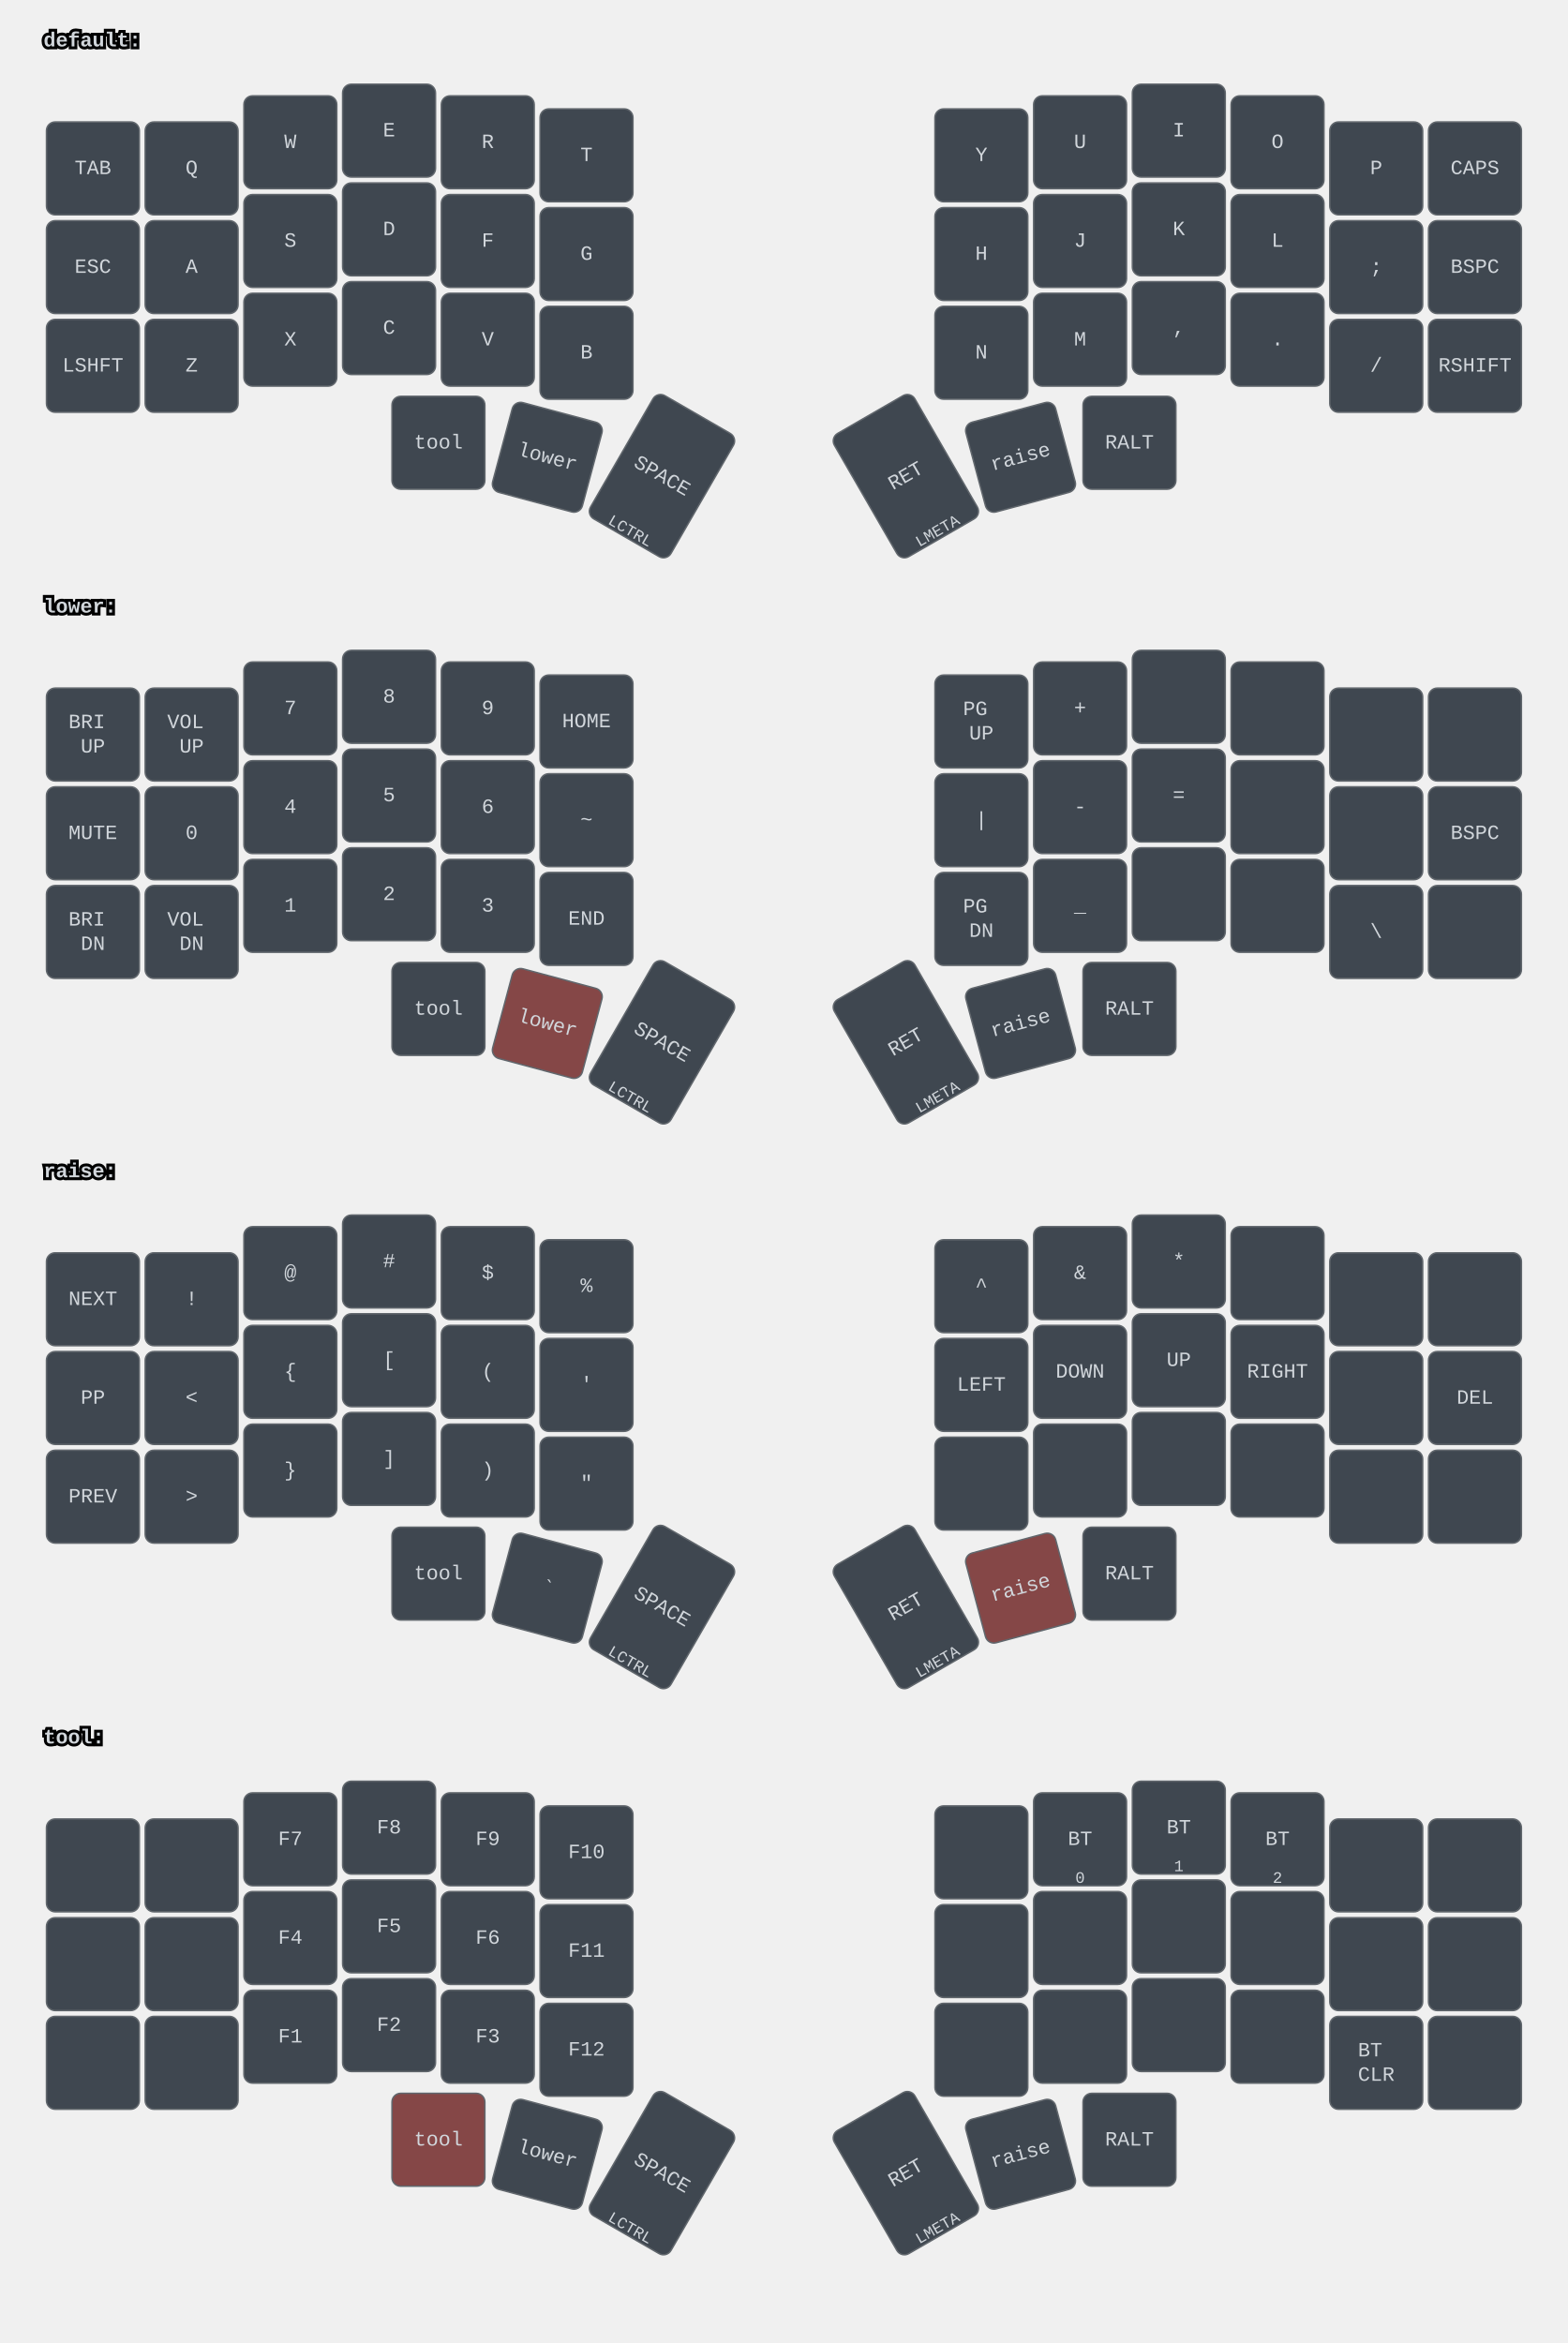
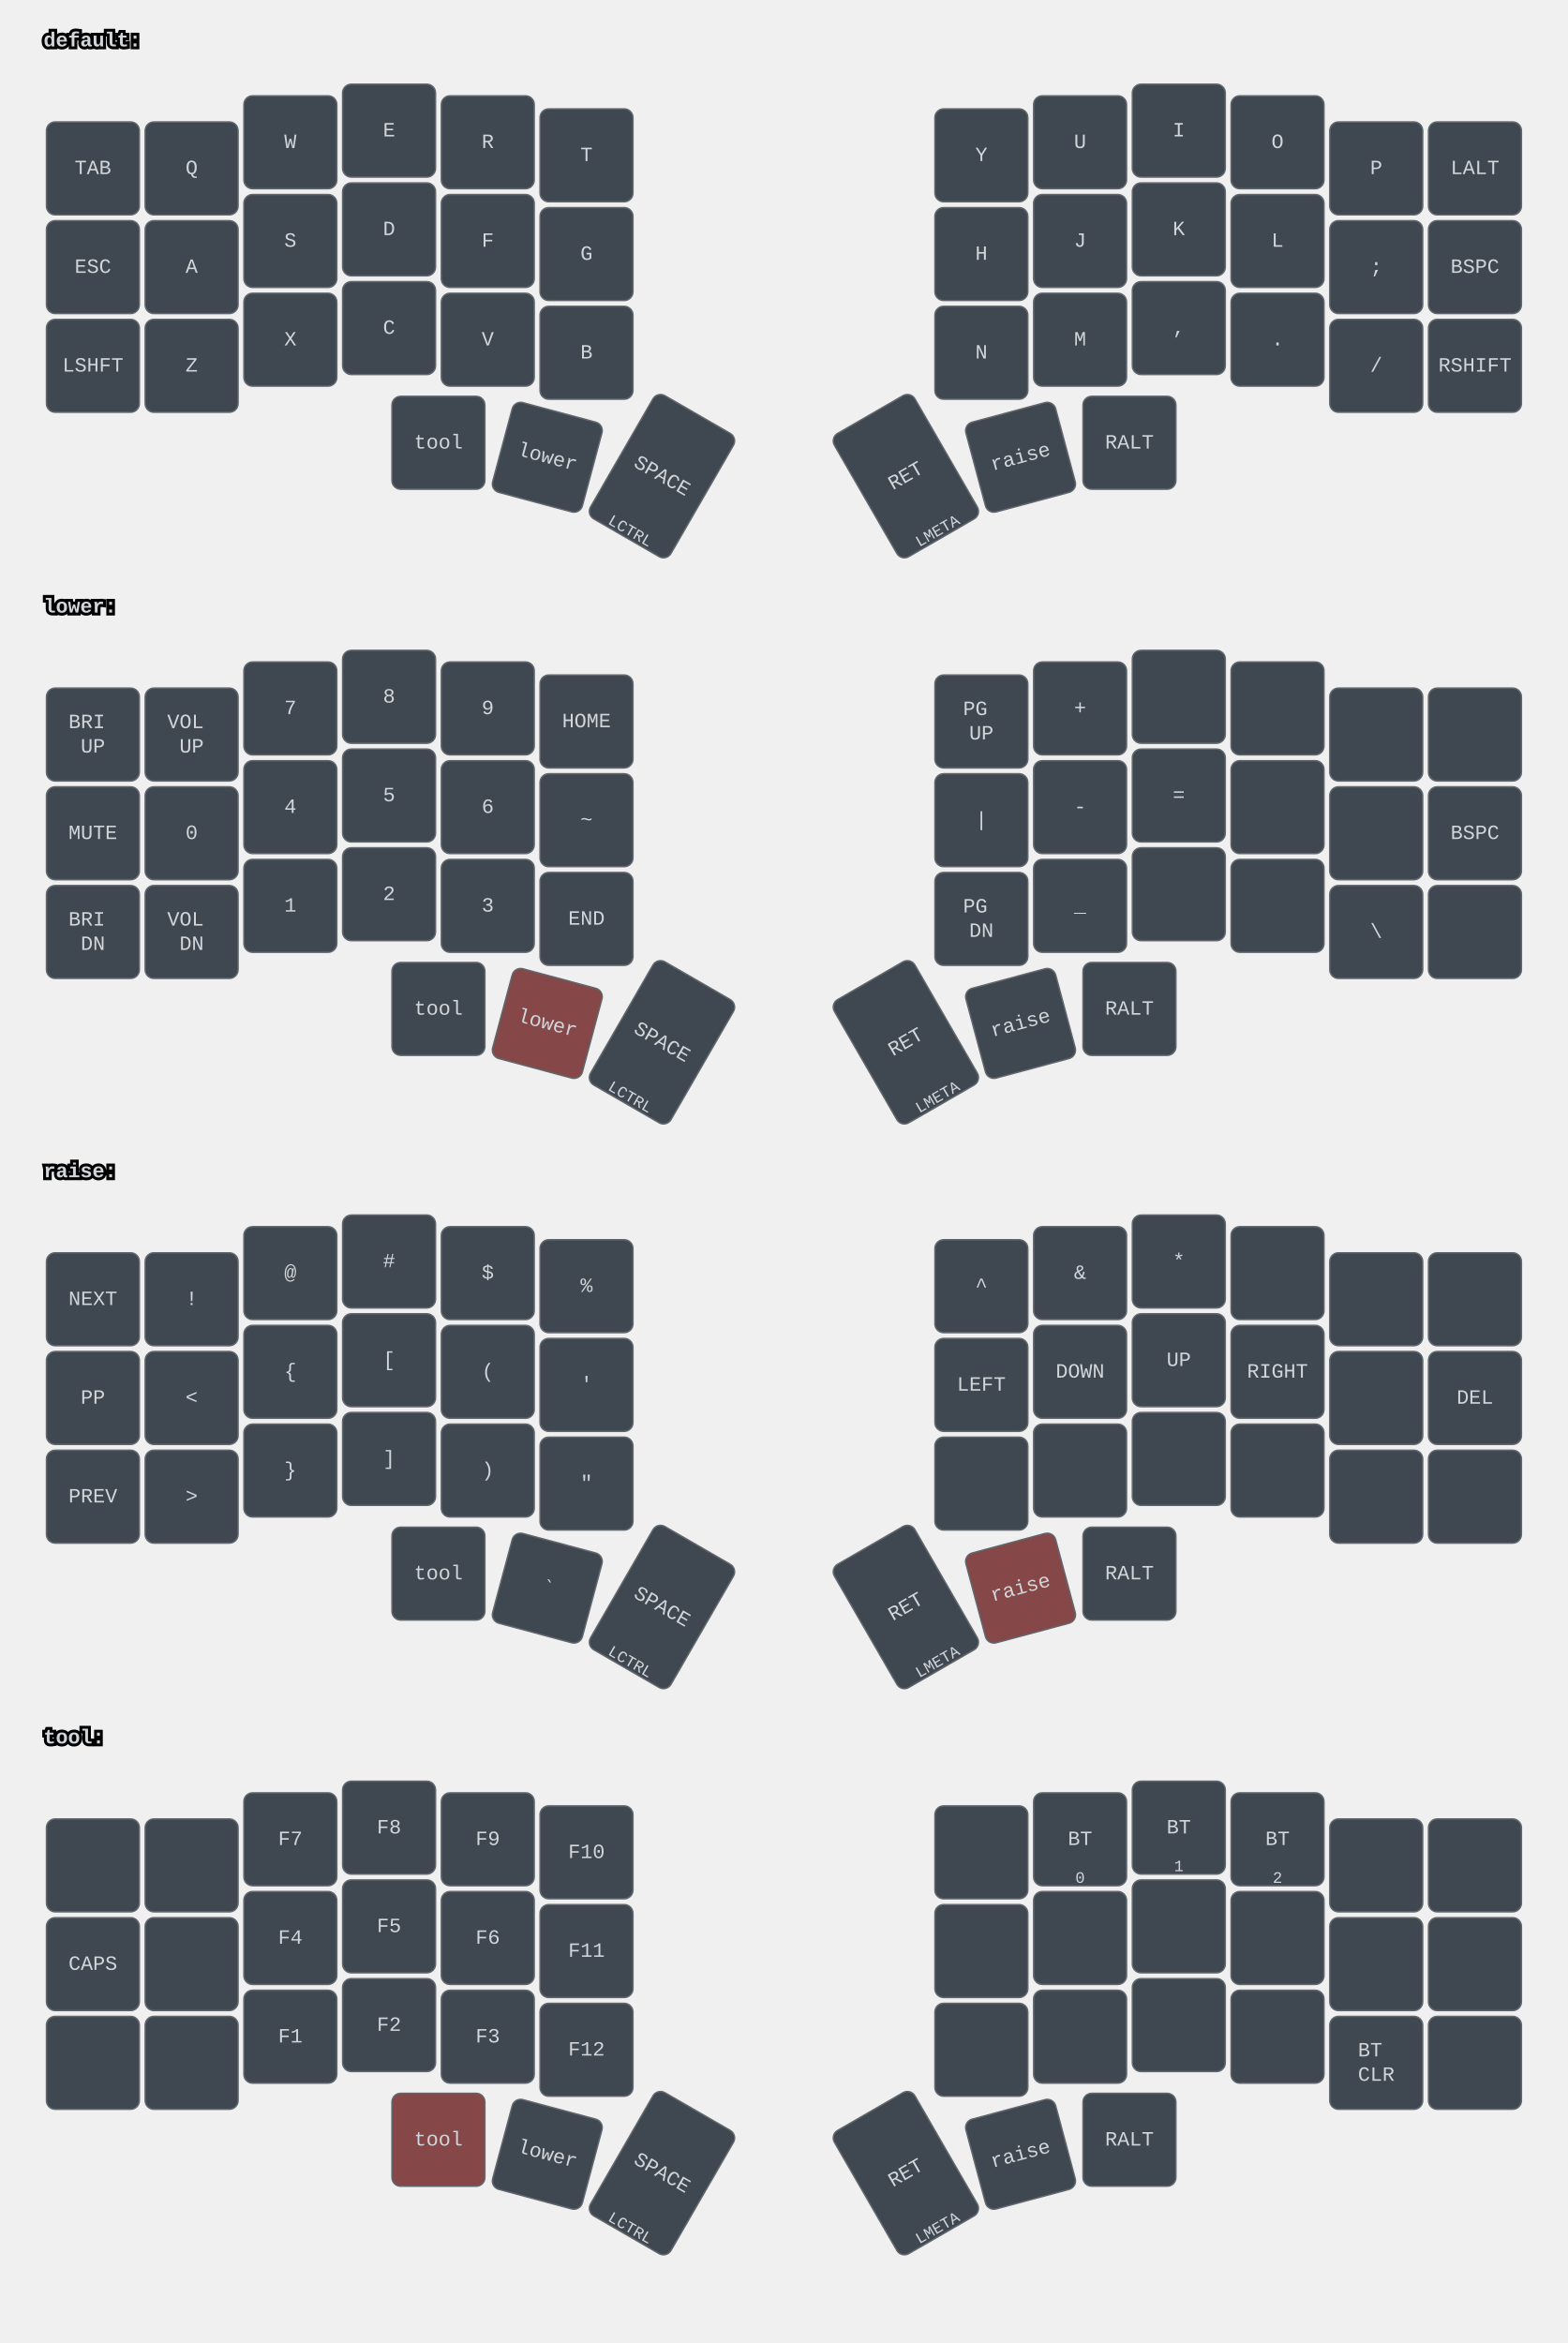
<svg xmlns="http://www.w3.org/2000/svg" width="1080" height="1614" viewBox="0 0 1080 1614" class="keymap">
  <style>/* inherit to force styles through use tags */
svg path {
    fill: inherit;
}

/* font and background color specifications */
svg.keymap {
    font-family: SFMono-Regular,Consolas,Liberation Mono,Menlo,monospace;
    font-size: 14px;
    font-kerning: normal;
    text-rendering: optimizeLegibility;
    fill: #24292e;
}

/* default key styling */
rect.key {
    fill: #f6f8fa;
}

rect.key, rect.combo {
    stroke: #c9cccf;
    stroke-width: 1;
}

/* default key side styling, only used is draw_key_sides is set */
rect.side {
    filter: brightness(90%);
}

/* color accent for combo boxes */
rect.combo, rect.combo-separate {
    fill: #cdf;
}

/* color accent for held keys */
rect.held, rect.combo.held {
    fill: #fdd;
}

/* color accent for ghost (optional) keys */
rect.ghost, rect.combo.ghost {
    stroke-dasharray: 4, 4;
    stroke-width: 2;
}

text {
    text-anchor: middle;
    dominant-baseline: middle;
}

/* styling for layer labels */
text.label {
    font-weight: bold;
    text-anchor: start;
    stroke: white;
    stroke-width: 4;
    paint-order: stroke;
}

/* styling for optional footer */
text.footer {
    text-anchor: end;
    dominant-baseline: auto;
    stroke: white;
    stroke-width: 4;
    paint-order: stroke;
}

/* styling for combo tap, and key hold/shifted label text */
text.combo, text.hold, text.shifted {
    font-size: 11px;
}

text.hold {
    text-anchor: middle;
    dominant-baseline: auto;
}

text.shifted {
    text-anchor: middle;
    dominant-baseline: hanging;
}

/* styling for hold/shifted label text in combo box */
text.combo.hold, text.combo.shifted {
    font-size: 8px;
}

/* lighter symbol for transparent keys */
text.trans {
    fill: #7b7e81;
}

/* styling for combo dendrons */
path.combo {
    stroke-width: 1;
    stroke: gray;
    fill: none;
}

/* Start Tabler Icons Cleanup */
/* cannot use height/width with glyphs */
.icon-tabler &gt; path {
    fill: inherit;
    stroke: inherit;
    stroke-width: 2;
}
/* hide tabler's default box */
.icon-tabler &gt; path[stroke="none"][fill="none"] {
    visibility: hidden;
}
/* End Tabler Icons Cleanup */

svg.keymap { fill: #d1d6db; }
rect.key { fill: #3f4750; }
rect.key, rect.combo { stroke: #60666c; }
rect.combo, rect.combo-separate { fill: #1f3d7a; }
rect.held, rect.combo.held { fill: #854747; }
text.label, text.footer { stroke: black; }
text.trans { fill: #7e8184; }
path.combo { stroke: #7f7f7f; }
</style>
  <g transform="translate(30, 0)" class="layer-default">
    <text x="0" y="28" class="label">default:</text>
    <g transform="translate(0, 56)">
      <g transform="translate(34, 60)" class="key keypos-0">
        <rect rx="6" ry="6" x="-32" y="-32" width="64" height="64" class="key" />
        <text x="0" y="0" class="key tap">TAB</text>
      </g>
      <g transform="translate(102, 60)" class="key keypos-1">
        <rect rx="6" ry="6" x="-32" y="-32" width="64" height="64" class="key" />
        <text x="0" y="0" class="key tap">Q</text>
      </g>
      <g transform="translate(170, 42)" class="key keypos-2">
        <rect rx="6" ry="6" x="-32" y="-32" width="64" height="64" class="key" />
        <text x="0" y="0" class="key tap">W</text>
      </g>
      <g transform="translate(238, 34)" class="key keypos-3">
        <rect rx="6" ry="6" x="-32" y="-32" width="64" height="64" class="key" />
        <text x="0" y="0" class="key tap">E</text>
      </g>
      <g transform="translate(306, 42)" class="key keypos-4">
        <rect rx="6" ry="6" x="-32" y="-32" width="64" height="64" class="key" />
        <text x="0" y="0" class="key tap">R</text>
      </g>
      <g transform="translate(374, 51)" class="key keypos-5">
        <rect rx="6" ry="6" x="-32" y="-32" width="64" height="64" class="key" />
        <text x="0" y="0" class="key tap">T</text>
      </g>
      <g transform="translate(646, 51)" class="key keypos-6">
        <rect rx="6" ry="6" x="-32" y="-32" width="64" height="64" class="key" />
        <text x="0" y="0" class="key tap">Y</text>
      </g>
      <g transform="translate(714, 42)" class="key keypos-7">
        <rect rx="6" ry="6" x="-32" y="-32" width="64" height="64" class="key" />
        <text x="0" y="0" class="key tap">U</text>
      </g>
      <g transform="translate(782, 34)" class="key keypos-8">
        <rect rx="6" ry="6" x="-32" y="-32" width="64" height="64" class="key" />
        <text x="0" y="0" class="key tap">I</text>
      </g>
      <g transform="translate(850, 42)" class="key keypos-9">
        <rect rx="6" ry="6" x="-32" y="-32" width="64" height="64" class="key" />
        <text x="0" y="0" class="key tap">O</text>
      </g>
      <g transform="translate(918, 60)" class="key keypos-10">
        <rect rx="6" ry="6" x="-32" y="-32" width="64" height="64" class="key" />
        <text x="0" y="0" class="key tap">P</text>
      </g>
      <g transform="translate(986, 60)" class="key keypos-11">
        <rect rx="6" ry="6" x="-32" y="-32" width="64" height="64" class="key" />
-         <text x="0" y="0" class="key tap">CAPS</text>
+         <text x="0" y="0" class="key tap">LALT</text>
      </g>
      <g transform="translate(34, 128)" class="key keypos-12">
        <rect rx="6" ry="6" x="-32" y="-32" width="64" height="64" class="key" />
        <text x="0" y="0" class="key tap">ESC</text>
      </g>
      <g transform="translate(102, 128)" class="key keypos-13">
        <rect rx="6" ry="6" x="-32" y="-32" width="64" height="64" class="key" />
        <text x="0" y="0" class="key tap">A</text>
      </g>
      <g transform="translate(170, 110)" class="key keypos-14">
        <rect rx="6" ry="6" x="-32" y="-32" width="64" height="64" class="key" />
        <text x="0" y="0" class="key tap">S</text>
      </g>
      <g transform="translate(238, 102)" class="key keypos-15">
        <rect rx="6" ry="6" x="-32" y="-32" width="64" height="64" class="key" />
        <text x="0" y="0" class="key tap">D</text>
      </g>
      <g transform="translate(306, 110)" class="key keypos-16">
        <rect rx="6" ry="6" x="-32" y="-32" width="64" height="64" class="key" />
        <text x="0" y="0" class="key tap">F</text>
      </g>
      <g transform="translate(374, 119)" class="key keypos-17">
        <rect rx="6" ry="6" x="-32" y="-32" width="64" height="64" class="key" />
        <text x="0" y="0" class="key tap">G</text>
      </g>
      <g transform="translate(646, 119)" class="key keypos-18">
        <rect rx="6" ry="6" x="-32" y="-32" width="64" height="64" class="key" />
        <text x="0" y="0" class="key tap">H</text>
      </g>
      <g transform="translate(714, 110)" class="key keypos-19">
        <rect rx="6" ry="6" x="-32" y="-32" width="64" height="64" class="key" />
        <text x="0" y="0" class="key tap">J</text>
      </g>
      <g transform="translate(782, 102)" class="key keypos-20">
        <rect rx="6" ry="6" x="-32" y="-32" width="64" height="64" class="key" />
        <text x="0" y="0" class="key tap">K</text>
      </g>
      <g transform="translate(850, 110)" class="key keypos-21">
        <rect rx="6" ry="6" x="-32" y="-32" width="64" height="64" class="key" />
        <text x="0" y="0" class="key tap">L</text>
      </g>
      <g transform="translate(918, 128)" class="key keypos-22">
        <rect rx="6" ry="6" x="-32" y="-32" width="64" height="64" class="key" />
        <text x="0" y="0" class="key tap">;</text>
      </g>
      <g transform="translate(986, 128)" class="key keypos-23">
        <rect rx="6" ry="6" x="-32" y="-32" width="64" height="64" class="key" />
        <text x="0" y="0" class="key tap">BSPC</text>
      </g>
      <g transform="translate(34, 196)" class="key keypos-24">
        <rect rx="6" ry="6" x="-32" y="-32" width="64" height="64" class="key" />
        <text x="0" y="0" class="key tap">LSHFT</text>
      </g>
      <g transform="translate(102, 196)" class="key keypos-25">
        <rect rx="6" ry="6" x="-32" y="-32" width="64" height="64" class="key" />
        <text x="0" y="0" class="key tap">Z</text>
      </g>
      <g transform="translate(170, 178)" class="key keypos-26">
        <rect rx="6" ry="6" x="-32" y="-32" width="64" height="64" class="key" />
        <text x="0" y="0" class="key tap">X</text>
      </g>
      <g transform="translate(238, 170)" class="key keypos-27">
        <rect rx="6" ry="6" x="-32" y="-32" width="64" height="64" class="key" />
        <text x="0" y="0" class="key tap">C</text>
      </g>
      <g transform="translate(306, 178)" class="key keypos-28">
        <rect rx="6" ry="6" x="-32" y="-32" width="64" height="64" class="key" />
        <text x="0" y="0" class="key tap">V</text>
      </g>
      <g transform="translate(374, 187)" class="key keypos-29">
        <rect rx="6" ry="6" x="-32" y="-32" width="64" height="64" class="key" />
        <text x="0" y="0" class="key tap">B</text>
      </g>
      <g transform="translate(646, 187)" class="key keypos-30">
        <rect rx="6" ry="6" x="-32" y="-32" width="64" height="64" class="key" />
        <text x="0" y="0" class="key tap">N</text>
      </g>
      <g transform="translate(714, 178)" class="key keypos-31">
        <rect rx="6" ry="6" x="-32" y="-32" width="64" height="64" class="key" />
        <text x="0" y="0" class="key tap">M</text>
      </g>
      <g transform="translate(782, 170)" class="key keypos-32">
        <rect rx="6" ry="6" x="-32" y="-32" width="64" height="64" class="key" />
        <text x="0" y="0" class="key tap">,</text>
      </g>
      <g transform="translate(850, 178)" class="key keypos-33">
        <rect rx="6" ry="6" x="-32" y="-32" width="64" height="64" class="key" />
        <text x="0" y="0" class="key tap">.</text>
      </g>
      <g transform="translate(918, 196)" class="key keypos-34">
        <rect rx="6" ry="6" x="-32" y="-32" width="64" height="64" class="key" />
        <text x="0" y="0" class="key tap">/</text>
      </g>
      <g transform="translate(986, 196)" class="key keypos-35">
        <rect rx="6" ry="6" x="-32" y="-32" width="64" height="64" class="key" />
        <text x="0" y="0" class="key tap">RSHIFT</text>
      </g>
      <g transform="translate(272, 249)" class="key keypos-36">
        <rect rx="6" ry="6" x="-32" y="-32" width="64" height="64" class="key" />
        <text x="0" y="0" class="key tap">tool</text>
      </g>
      <g transform="translate(347, 259) rotate(15.0)" class="key keypos-37">
        <rect rx="6" ry="6" x="-32" y="-32" width="64" height="64" class="key" />
        <text x="0" y="0" class="key tap">lower</text>
      </g>
      <g transform="translate(426, 272) rotate(30.0)" class="key keypos-38">
        <rect rx="6" ry="6" x="-32" y="-49" width="64" height="98" class="key" />
        <text x="0" y="0" class="key tap">SPACE</text>
        <text x="0" y="47" class="key hold">LCTRL</text>
      </g>
      <g transform="translate(594, 272) rotate(-30.0)" class="key keypos-39">
        <rect rx="6" ry="6" x="-32" y="-49" width="64" height="98" class="key" />
        <text x="0" y="0" class="key tap">RET</text>
        <text x="0" y="47" class="key hold">LMETA</text>
      </g>
      <g transform="translate(673, 259) rotate(-15.0)" class="key keypos-40">
        <rect rx="6" ry="6" x="-32" y="-32" width="64" height="64" class="key" />
        <text x="0" y="0" class="key tap">raise</text>
      </g>
      <g transform="translate(748, 249)" class="key keypos-41">
        <rect rx="6" ry="6" x="-32" y="-32" width="64" height="64" class="key" />
        <text x="0" y="0" class="key tap">RALT</text>
      </g>
    </g>
  </g>
  <g transform="translate(30, 390)" class="layer-lower">
    <text x="0" y="28" class="label">lower:</text>
    <g transform="translate(0, 56)">
      <g transform="translate(34, 60)" class="key keypos-0">
        <rect rx="6" ry="6" x="-32" y="-32" width="64" height="64" class="key" />
        <text x="0" y="0" class="key tap">
          <tspan x="0" dy="-0.6em">BRI</tspan>
          <tspan x="0" dy="1.2em">UP</tspan>
        </text>
      </g>
      <g transform="translate(102, 60)" class="key keypos-1">
        <rect rx="6" ry="6" x="-32" y="-32" width="64" height="64" class="key" />
        <text x="0" y="0" class="key tap">
          <tspan x="0" dy="-0.6em">VOL</tspan>
          <tspan x="0" dy="1.2em">UP</tspan>
        </text>
      </g>
      <g transform="translate(170, 42)" class="key keypos-2">
        <rect rx="6" ry="6" x="-32" y="-32" width="64" height="64" class="key" />
        <text x="0" y="0" class="key tap">7</text>
      </g>
      <g transform="translate(238, 34)" class="key keypos-3">
        <rect rx="6" ry="6" x="-32" y="-32" width="64" height="64" class="key" />
        <text x="0" y="0" class="key tap">8</text>
      </g>
      <g transform="translate(306, 42)" class="key keypos-4">
        <rect rx="6" ry="6" x="-32" y="-32" width="64" height="64" class="key" />
        <text x="0" y="0" class="key tap">9</text>
      </g>
      <g transform="translate(374, 51)" class="key keypos-5">
        <rect rx="6" ry="6" x="-32" y="-32" width="64" height="64" class="key" />
        <text x="0" y="0" class="key tap">HOME</text>
      </g>
      <g transform="translate(646, 51)" class="key keypos-6">
        <rect rx="6" ry="6" x="-32" y="-32" width="64" height="64" class="key" />
        <text x="0" y="0" class="key tap">
          <tspan x="0" dy="-0.6em">PG</tspan>
          <tspan x="0" dy="1.2em">UP</tspan>
        </text>
      </g>
      <g transform="translate(714, 42)" class="key keypos-7">
        <rect rx="6" ry="6" x="-32" y="-32" width="64" height="64" class="key" />
        <text x="0" y="0" class="key tap">+</text>
      </g>
      <g transform="translate(782, 34)" class="key keypos-8">
        <rect rx="6" ry="6" x="-32" y="-32" width="64" height="64" class="key" />
      </g>
      <g transform="translate(850, 42)" class="key keypos-9">
        <rect rx="6" ry="6" x="-32" y="-32" width="64" height="64" class="key" />
      </g>
      <g transform="translate(918, 60)" class="key keypos-10">
        <rect rx="6" ry="6" x="-32" y="-32" width="64" height="64" class="key" />
      </g>
      <g transform="translate(986, 60)" class="key keypos-11">
        <rect rx="6" ry="6" x="-32" y="-32" width="64" height="64" class="key" />
      </g>
      <g transform="translate(34, 128)" class="key keypos-12">
        <rect rx="6" ry="6" x="-32" y="-32" width="64" height="64" class="key" />
        <text x="0" y="0" class="key tap">MUTE</text>
      </g>
      <g transform="translate(102, 128)" class="key keypos-13">
        <rect rx="6" ry="6" x="-32" y="-32" width="64" height="64" class="key" />
        <text x="0" y="0" class="key tap">0</text>
      </g>
      <g transform="translate(170, 110)" class="key keypos-14">
        <rect rx="6" ry="6" x="-32" y="-32" width="64" height="64" class="key" />
        <text x="0" y="0" class="key tap">4</text>
      </g>
      <g transform="translate(238, 102)" class="key keypos-15">
        <rect rx="6" ry="6" x="-32" y="-32" width="64" height="64" class="key" />
        <text x="0" y="0" class="key tap">5</text>
      </g>
      <g transform="translate(306, 110)" class="key keypos-16">
        <rect rx="6" ry="6" x="-32" y="-32" width="64" height="64" class="key" />
        <text x="0" y="0" class="key tap">6</text>
      </g>
      <g transform="translate(374, 119)" class="key keypos-17">
        <rect rx="6" ry="6" x="-32" y="-32" width="64" height="64" class="key" />
        <text x="0" y="0" class="key tap">~</text>
      </g>
      <g transform="translate(646, 119)" class="key keypos-18">
        <rect rx="6" ry="6" x="-32" y="-32" width="64" height="64" class="key" />
        <text x="0" y="0" class="key tap">|</text>
      </g>
      <g transform="translate(714, 110)" class="key keypos-19">
        <rect rx="6" ry="6" x="-32" y="-32" width="64" height="64" class="key" />
        <text x="0" y="0" class="key tap">-</text>
      </g>
      <g transform="translate(782, 102)" class="key keypos-20">
        <rect rx="6" ry="6" x="-32" y="-32" width="64" height="64" class="key" />
        <text x="0" y="0" class="key tap">=</text>
      </g>
      <g transform="translate(850, 110)" class="key keypos-21">
        <rect rx="6" ry="6" x="-32" y="-32" width="64" height="64" class="key" />
      </g>
      <g transform="translate(918, 128)" class="key keypos-22">
        <rect rx="6" ry="6" x="-32" y="-32" width="64" height="64" class="key" />
      </g>
      <g transform="translate(986, 128)" class="key keypos-23">
        <rect rx="6" ry="6" x="-32" y="-32" width="64" height="64" class="key" />
        <text x="0" y="0" class="key tap">BSPC</text>
      </g>
      <g transform="translate(34, 196)" class="key keypos-24">
        <rect rx="6" ry="6" x="-32" y="-32" width="64" height="64" class="key" />
        <text x="0" y="0" class="key tap">
          <tspan x="0" dy="-0.6em">BRI</tspan>
          <tspan x="0" dy="1.2em">DN</tspan>
        </text>
      </g>
      <g transform="translate(102, 196)" class="key keypos-25">
        <rect rx="6" ry="6" x="-32" y="-32" width="64" height="64" class="key" />
        <text x="0" y="0" class="key tap">
          <tspan x="0" dy="-0.6em">VOL</tspan>
          <tspan x="0" dy="1.2em">DN</tspan>
        </text>
      </g>
      <g transform="translate(170, 178)" class="key keypos-26">
        <rect rx="6" ry="6" x="-32" y="-32" width="64" height="64" class="key" />
        <text x="0" y="0" class="key tap">1</text>
      </g>
      <g transform="translate(238, 170)" class="key keypos-27">
        <rect rx="6" ry="6" x="-32" y="-32" width="64" height="64" class="key" />
        <text x="0" y="0" class="key tap">2</text>
      </g>
      <g transform="translate(306, 178)" class="key keypos-28">
        <rect rx="6" ry="6" x="-32" y="-32" width="64" height="64" class="key" />
        <text x="0" y="0" class="key tap">3</text>
      </g>
      <g transform="translate(374, 187)" class="key keypos-29">
        <rect rx="6" ry="6" x="-32" y="-32" width="64" height="64" class="key" />
        <text x="0" y="0" class="key tap">END</text>
      </g>
      <g transform="translate(646, 187)" class="key keypos-30">
        <rect rx="6" ry="6" x="-32" y="-32" width="64" height="64" class="key" />
        <text x="0" y="0" class="key tap">
          <tspan x="0" dy="-0.6em">PG</tspan>
          <tspan x="0" dy="1.2em">DN</tspan>
        </text>
      </g>
      <g transform="translate(714, 178)" class="key keypos-31">
        <rect rx="6" ry="6" x="-32" y="-32" width="64" height="64" class="key" />
        <text x="0" y="0" class="key tap">_</text>
      </g>
      <g transform="translate(782, 170)" class="key keypos-32">
        <rect rx="6" ry="6" x="-32" y="-32" width="64" height="64" class="key" />
      </g>
      <g transform="translate(850, 178)" class="key keypos-33">
        <rect rx="6" ry="6" x="-32" y="-32" width="64" height="64" class="key" />
      </g>
      <g transform="translate(918, 196)" class="key keypos-34">
        <rect rx="6" ry="6" x="-32" y="-32" width="64" height="64" class="key" />
        <text x="0" y="0" class="key tap">\</text>
      </g>
      <g transform="translate(986, 196)" class="key keypos-35">
        <rect rx="6" ry="6" x="-32" y="-32" width="64" height="64" class="key" />
      </g>
      <g transform="translate(272, 249)" class="key keypos-36">
        <rect rx="6" ry="6" x="-32" y="-32" width="64" height="64" class="key" />
        <text x="0" y="0" class="key tap">tool</text>
      </g>
      <g transform="translate(347, 259) rotate(15.0)" class="key held keypos-37">
        <rect rx="6" ry="6" x="-32" y="-32" width="64" height="64" class="key held" />
        <text x="0" y="0" class="key held tap">lower</text>
      </g>
      <g transform="translate(426, 272) rotate(30.0)" class="key keypos-38">
        <rect rx="6" ry="6" x="-32" y="-49" width="64" height="98" class="key" />
        <text x="0" y="0" class="key tap">SPACE</text>
        <text x="0" y="47" class="key hold">LCTRL</text>
      </g>
      <g transform="translate(594, 272) rotate(-30.0)" class="key keypos-39">
        <rect rx="6" ry="6" x="-32" y="-49" width="64" height="98" class="key" />
        <text x="0" y="0" class="key tap">RET</text>
        <text x="0" y="47" class="key hold">LMETA</text>
      </g>
      <g transform="translate(673, 259) rotate(-15.0)" class="key keypos-40">
        <rect rx="6" ry="6" x="-32" y="-32" width="64" height="64" class="key" />
        <text x="0" y="0" class="key tap">raise</text>
      </g>
      <g transform="translate(748, 249)" class="key keypos-41">
        <rect rx="6" ry="6" x="-32" y="-32" width="64" height="64" class="key" />
        <text x="0" y="0" class="key tap">RALT</text>
      </g>
    </g>
  </g>
  <g transform="translate(30, 779)" class="layer-raise">
    <text x="0" y="28" class="label">raise:</text>
    <g transform="translate(0, 56)">
      <g transform="translate(34, 60)" class="key keypos-0">
        <rect rx="6" ry="6" x="-32" y="-32" width="64" height="64" class="key" />
        <text x="0" y="0" class="key tap">NEXT</text>
      </g>
      <g transform="translate(102, 60)" class="key keypos-1">
        <rect rx="6" ry="6" x="-32" y="-32" width="64" height="64" class="key" />
        <text x="0" y="0" class="key tap">!</text>
      </g>
      <g transform="translate(170, 42)" class="key keypos-2">
        <rect rx="6" ry="6" x="-32" y="-32" width="64" height="64" class="key" />
        <text x="0" y="0" class="key tap">@</text>
      </g>
      <g transform="translate(238, 34)" class="key keypos-3">
        <rect rx="6" ry="6" x="-32" y="-32" width="64" height="64" class="key" />
        <text x="0" y="0" class="key tap">#</text>
      </g>
      <g transform="translate(306, 42)" class="key keypos-4">
        <rect rx="6" ry="6" x="-32" y="-32" width="64" height="64" class="key" />
        <text x="0" y="0" class="key tap">$</text>
      </g>
      <g transform="translate(374, 51)" class="key keypos-5">
        <rect rx="6" ry="6" x="-32" y="-32" width="64" height="64" class="key" />
        <text x="0" y="0" class="key tap">%</text>
      </g>
      <g transform="translate(646, 51)" class="key keypos-6">
        <rect rx="6" ry="6" x="-32" y="-32" width="64" height="64" class="key" />
        <text x="0" y="0" class="key tap">^</text>
      </g>
      <g transform="translate(714, 42)" class="key keypos-7">
        <rect rx="6" ry="6" x="-32" y="-32" width="64" height="64" class="key" />
        <text x="0" y="0" class="key tap">&amp;</text>
      </g>
      <g transform="translate(782, 34)" class="key keypos-8">
        <rect rx="6" ry="6" x="-32" y="-32" width="64" height="64" class="key" />
        <text x="0" y="0" class="key tap">*</text>
      </g>
      <g transform="translate(850, 42)" class="key keypos-9">
        <rect rx="6" ry="6" x="-32" y="-32" width="64" height="64" class="key" />
      </g>
      <g transform="translate(918, 60)" class="key keypos-10">
        <rect rx="6" ry="6" x="-32" y="-32" width="64" height="64" class="key" />
      </g>
      <g transform="translate(986, 60)" class="key keypos-11">
        <rect rx="6" ry="6" x="-32" y="-32" width="64" height="64" class="key" />
      </g>
      <g transform="translate(34, 128)" class="key keypos-12">
        <rect rx="6" ry="6" x="-32" y="-32" width="64" height="64" class="key" />
        <text x="0" y="0" class="key tap">PP</text>
      </g>
      <g transform="translate(102, 128)" class="key keypos-13">
        <rect rx="6" ry="6" x="-32" y="-32" width="64" height="64" class="key" />
        <text x="0" y="0" class="key tap">&lt;</text>
      </g>
      <g transform="translate(170, 110)" class="key keypos-14">
        <rect rx="6" ry="6" x="-32" y="-32" width="64" height="64" class="key" />
        <text x="0" y="0" class="key tap">{</text>
      </g>
      <g transform="translate(238, 102)" class="key keypos-15">
        <rect rx="6" ry="6" x="-32" y="-32" width="64" height="64" class="key" />
        <text x="0" y="0" class="key tap">[</text>
      </g>
      <g transform="translate(306, 110)" class="key keypos-16">
        <rect rx="6" ry="6" x="-32" y="-32" width="64" height="64" class="key" />
        <text x="0" y="0" class="key tap">(</text>
      </g>
      <g transform="translate(374, 119)" class="key keypos-17">
        <rect rx="6" ry="6" x="-32" y="-32" width="64" height="64" class="key" />
        <text x="0" y="0" class="key tap">'</text>
      </g>
      <g transform="translate(646, 119)" class="key keypos-18">
        <rect rx="6" ry="6" x="-32" y="-32" width="64" height="64" class="key" />
        <text x="0" y="0" class="key tap">LEFT</text>
      </g>
      <g transform="translate(714, 110)" class="key keypos-19">
        <rect rx="6" ry="6" x="-32" y="-32" width="64" height="64" class="key" />
        <text x="0" y="0" class="key tap">DOWN</text>
      </g>
      <g transform="translate(782, 102)" class="key keypos-20">
        <rect rx="6" ry="6" x="-32" y="-32" width="64" height="64" class="key" />
        <text x="0" y="0" class="key tap">UP</text>
      </g>
      <g transform="translate(850, 110)" class="key keypos-21">
        <rect rx="6" ry="6" x="-32" y="-32" width="64" height="64" class="key" />
        <text x="0" y="0" class="key tap">RIGHT</text>
      </g>
      <g transform="translate(918, 128)" class="key keypos-22">
        <rect rx="6" ry="6" x="-32" y="-32" width="64" height="64" class="key" />
      </g>
      <g transform="translate(986, 128)" class="key keypos-23">
        <rect rx="6" ry="6" x="-32" y="-32" width="64" height="64" class="key" />
        <text x="0" y="0" class="key tap">DEL</text>
      </g>
      <g transform="translate(34, 196)" class="key keypos-24">
        <rect rx="6" ry="6" x="-32" y="-32" width="64" height="64" class="key" />
        <text x="0" y="0" class="key tap">PREV</text>
      </g>
      <g transform="translate(102, 196)" class="key keypos-25">
        <rect rx="6" ry="6" x="-32" y="-32" width="64" height="64" class="key" />
        <text x="0" y="0" class="key tap">&gt;</text>
      </g>
      <g transform="translate(170, 178)" class="key keypos-26">
        <rect rx="6" ry="6" x="-32" y="-32" width="64" height="64" class="key" />
        <text x="0" y="0" class="key tap">}</text>
      </g>
      <g transform="translate(238, 170)" class="key keypos-27">
        <rect rx="6" ry="6" x="-32" y="-32" width="64" height="64" class="key" />
        <text x="0" y="0" class="key tap">]</text>
      </g>
      <g transform="translate(306, 178)" class="key keypos-28">
        <rect rx="6" ry="6" x="-32" y="-32" width="64" height="64" class="key" />
        <text x="0" y="0" class="key tap">)</text>
      </g>
      <g transform="translate(374, 187)" class="key keypos-29">
        <rect rx="6" ry="6" x="-32" y="-32" width="64" height="64" class="key" />
        <text x="0" y="0" class="key tap">"</text>
      </g>
      <g transform="translate(646, 187)" class="key keypos-30">
        <rect rx="6" ry="6" x="-32" y="-32" width="64" height="64" class="key" />
      </g>
      <g transform="translate(714, 178)" class="key keypos-31">
        <rect rx="6" ry="6" x="-32" y="-32" width="64" height="64" class="key" />
      </g>
      <g transform="translate(782, 170)" class="key keypos-32">
        <rect rx="6" ry="6" x="-32" y="-32" width="64" height="64" class="key" />
      </g>
      <g transform="translate(850, 178)" class="key keypos-33">
        <rect rx="6" ry="6" x="-32" y="-32" width="64" height="64" class="key" />
      </g>
      <g transform="translate(918, 196)" class="key keypos-34">
        <rect rx="6" ry="6" x="-32" y="-32" width="64" height="64" class="key" />
      </g>
      <g transform="translate(986, 196)" class="key keypos-35">
        <rect rx="6" ry="6" x="-32" y="-32" width="64" height="64" class="key" />
      </g>
      <g transform="translate(272, 249)" class="key keypos-36">
        <rect rx="6" ry="6" x="-32" y="-32" width="64" height="64" class="key" />
        <text x="0" y="0" class="key tap">tool</text>
      </g>
      <g transform="translate(347, 259) rotate(15.0)" class="key keypos-37">
        <rect rx="6" ry="6" x="-32" y="-32" width="64" height="64" class="key" />
        <text x="0" y="0" class="key tap">`</text>
      </g>
      <g transform="translate(426, 272) rotate(30.0)" class="key keypos-38">
        <rect rx="6" ry="6" x="-32" y="-49" width="64" height="98" class="key" />
        <text x="0" y="0" class="key tap">SPACE</text>
        <text x="0" y="47" class="key hold">LCTRL</text>
      </g>
      <g transform="translate(594, 272) rotate(-30.0)" class="key keypos-39">
        <rect rx="6" ry="6" x="-32" y="-49" width="64" height="98" class="key" />
        <text x="0" y="0" class="key tap">RET</text>
        <text x="0" y="47" class="key hold">LMETA</text>
      </g>
      <g transform="translate(673, 259) rotate(-15.0)" class="key held keypos-40">
        <rect rx="6" ry="6" x="-32" y="-32" width="64" height="64" class="key held" />
        <text x="0" y="0" class="key held tap">raise</text>
      </g>
      <g transform="translate(748, 249)" class="key keypos-41">
        <rect rx="6" ry="6" x="-32" y="-32" width="64" height="64" class="key" />
        <text x="0" y="0" class="key tap">RALT</text>
      </g>
    </g>
  </g>
  <g transform="translate(30, 1169)" class="layer-tool">
    <text x="0" y="28" class="label">tool:</text>
    <g transform="translate(0, 56)">
      <g transform="translate(34, 60)" class="key keypos-0">
        <rect rx="6" ry="6" x="-32" y="-32" width="64" height="64" class="key" />
      </g>
      <g transform="translate(102, 60)" class="key keypos-1">
        <rect rx="6" ry="6" x="-32" y="-32" width="64" height="64" class="key" />
      </g>
      <g transform="translate(170, 42)" class="key keypos-2">
        <rect rx="6" ry="6" x="-32" y="-32" width="64" height="64" class="key" />
        <text x="0" y="0" class="key tap">F7</text>
      </g>
      <g transform="translate(238, 34)" class="key keypos-3">
        <rect rx="6" ry="6" x="-32" y="-32" width="64" height="64" class="key" />
        <text x="0" y="0" class="key tap">F8</text>
      </g>
      <g transform="translate(306, 42)" class="key keypos-4">
        <rect rx="6" ry="6" x="-32" y="-32" width="64" height="64" class="key" />
        <text x="0" y="0" class="key tap">F9</text>
      </g>
      <g transform="translate(374, 51)" class="key keypos-5">
        <rect rx="6" ry="6" x="-32" y="-32" width="64" height="64" class="key" />
        <text x="0" y="0" class="key tap">F10</text>
      </g>
      <g transform="translate(646, 51)" class="key keypos-6">
        <rect rx="6" ry="6" x="-32" y="-32" width="64" height="64" class="key" />
      </g>
      <g transform="translate(714, 42)" class="key keypos-7">
        <rect rx="6" ry="6" x="-32" y="-32" width="64" height="64" class="key" />
        <text x="0" y="0" class="key tap">BT</text>
        <text x="0" y="30" class="key hold">0</text>
      </g>
      <g transform="translate(782, 34)" class="key keypos-8">
        <rect rx="6" ry="6" x="-32" y="-32" width="64" height="64" class="key" />
        <text x="0" y="0" class="key tap">BT</text>
        <text x="0" y="30" class="key hold">1</text>
      </g>
      <g transform="translate(850, 42)" class="key keypos-9">
        <rect rx="6" ry="6" x="-32" y="-32" width="64" height="64" class="key" />
        <text x="0" y="0" class="key tap">BT</text>
        <text x="0" y="30" class="key hold">2</text>
      </g>
      <g transform="translate(918, 60)" class="key keypos-10">
        <rect rx="6" ry="6" x="-32" y="-32" width="64" height="64" class="key" />
      </g>
      <g transform="translate(986, 60)" class="key keypos-11">
        <rect rx="6" ry="6" x="-32" y="-32" width="64" height="64" class="key" />
      </g>
      <g transform="translate(34, 128)" class="key keypos-12">
        <rect rx="6" ry="6" x="-32" y="-32" width="64" height="64" class="key" />
+         <text x="0" y="0" class="key tap">CAPS</text>
      </g>
      <g transform="translate(102, 128)" class="key keypos-13">
        <rect rx="6" ry="6" x="-32" y="-32" width="64" height="64" class="key" />
      </g>
      <g transform="translate(170, 110)" class="key keypos-14">
        <rect rx="6" ry="6" x="-32" y="-32" width="64" height="64" class="key" />
        <text x="0" y="0" class="key tap">F4</text>
      </g>
      <g transform="translate(238, 102)" class="key keypos-15">
        <rect rx="6" ry="6" x="-32" y="-32" width="64" height="64" class="key" />
        <text x="0" y="0" class="key tap">F5</text>
      </g>
      <g transform="translate(306, 110)" class="key keypos-16">
        <rect rx="6" ry="6" x="-32" y="-32" width="64" height="64" class="key" />
        <text x="0" y="0" class="key tap">F6</text>
      </g>
      <g transform="translate(374, 119)" class="key keypos-17">
        <rect rx="6" ry="6" x="-32" y="-32" width="64" height="64" class="key" />
        <text x="0" y="0" class="key tap">F11</text>
      </g>
      <g transform="translate(646, 119)" class="key keypos-18">
        <rect rx="6" ry="6" x="-32" y="-32" width="64" height="64" class="key" />
      </g>
      <g transform="translate(714, 110)" class="key keypos-19">
        <rect rx="6" ry="6" x="-32" y="-32" width="64" height="64" class="key" />
      </g>
      <g transform="translate(782, 102)" class="key keypos-20">
        <rect rx="6" ry="6" x="-32" y="-32" width="64" height="64" class="key" />
      </g>
      <g transform="translate(850, 110)" class="key keypos-21">
        <rect rx="6" ry="6" x="-32" y="-32" width="64" height="64" class="key" />
      </g>
      <g transform="translate(918, 128)" class="key keypos-22">
        <rect rx="6" ry="6" x="-32" y="-32" width="64" height="64" class="key" />
      </g>
      <g transform="translate(986, 128)" class="key keypos-23">
        <rect rx="6" ry="6" x="-32" y="-32" width="64" height="64" class="key" />
      </g>
      <g transform="translate(34, 196)" class="key keypos-24">
        <rect rx="6" ry="6" x="-32" y="-32" width="64" height="64" class="key" />
      </g>
      <g transform="translate(102, 196)" class="key keypos-25">
        <rect rx="6" ry="6" x="-32" y="-32" width="64" height="64" class="key" />
      </g>
      <g transform="translate(170, 178)" class="key keypos-26">
        <rect rx="6" ry="6" x="-32" y="-32" width="64" height="64" class="key" />
        <text x="0" y="0" class="key tap">F1</text>
      </g>
      <g transform="translate(238, 170)" class="key keypos-27">
        <rect rx="6" ry="6" x="-32" y="-32" width="64" height="64" class="key" />
        <text x="0" y="0" class="key tap">F2</text>
      </g>
      <g transform="translate(306, 178)" class="key keypos-28">
        <rect rx="6" ry="6" x="-32" y="-32" width="64" height="64" class="key" />
        <text x="0" y="0" class="key tap">F3</text>
      </g>
      <g transform="translate(374, 187)" class="key keypos-29">
        <rect rx="6" ry="6" x="-32" y="-32" width="64" height="64" class="key" />
        <text x="0" y="0" class="key tap">F12</text>
      </g>
      <g transform="translate(646, 187)" class="key keypos-30">
        <rect rx="6" ry="6" x="-32" y="-32" width="64" height="64" class="key" />
      </g>
      <g transform="translate(714, 178)" class="key keypos-31">
        <rect rx="6" ry="6" x="-32" y="-32" width="64" height="64" class="key" />
      </g>
      <g transform="translate(782, 170)" class="key keypos-32">
        <rect rx="6" ry="6" x="-32" y="-32" width="64" height="64" class="key" />
      </g>
      <g transform="translate(850, 178)" class="key keypos-33">
        <rect rx="6" ry="6" x="-32" y="-32" width="64" height="64" class="key" />
      </g>
      <g transform="translate(918, 196)" class="key keypos-34">
        <rect rx="6" ry="6" x="-32" y="-32" width="64" height="64" class="key" />
        <text x="0" y="0" class="key tap">
          <tspan x="0" dy="-0.6em">BT</tspan>
          <tspan x="0" dy="1.2em">CLR</tspan>
        </text>
      </g>
      <g transform="translate(986, 196)" class="key keypos-35">
        <rect rx="6" ry="6" x="-32" y="-32" width="64" height="64" class="key" />
      </g>
      <g transform="translate(272, 249)" class="key held keypos-36">
        <rect rx="6" ry="6" x="-32" y="-32" width="64" height="64" class="key held" />
        <text x="0" y="0" class="key held tap">tool</text>
      </g>
      <g transform="translate(347, 259) rotate(15.0)" class="key keypos-37">
        <rect rx="6" ry="6" x="-32" y="-32" width="64" height="64" class="key" />
        <text x="0" y="0" class="key tap">lower</text>
      </g>
      <g transform="translate(426, 272) rotate(30.0)" class="key keypos-38">
        <rect rx="6" ry="6" x="-32" y="-49" width="64" height="98" class="key" />
        <text x="0" y="0" class="key tap">SPACE</text>
        <text x="0" y="47" class="key hold">LCTRL</text>
      </g>
      <g transform="translate(594, 272) rotate(-30.0)" class="key keypos-39">
        <rect rx="6" ry="6" x="-32" y="-49" width="64" height="98" class="key" />
        <text x="0" y="0" class="key tap">RET</text>
        <text x="0" y="47" class="key hold">LMETA</text>
      </g>
      <g transform="translate(673, 259) rotate(-15.0)" class="key keypos-40">
        <rect rx="6" ry="6" x="-32" y="-32" width="64" height="64" class="key" />
        <text x="0" y="0" class="key tap">raise</text>
      </g>
      <g transform="translate(748, 249)" class="key keypos-41">
        <rect rx="6" ry="6" x="-32" y="-32" width="64" height="64" class="key" />
        <text x="0" y="0" class="key tap">RALT</text>
      </g>
    </g>
  </g>
</svg>
